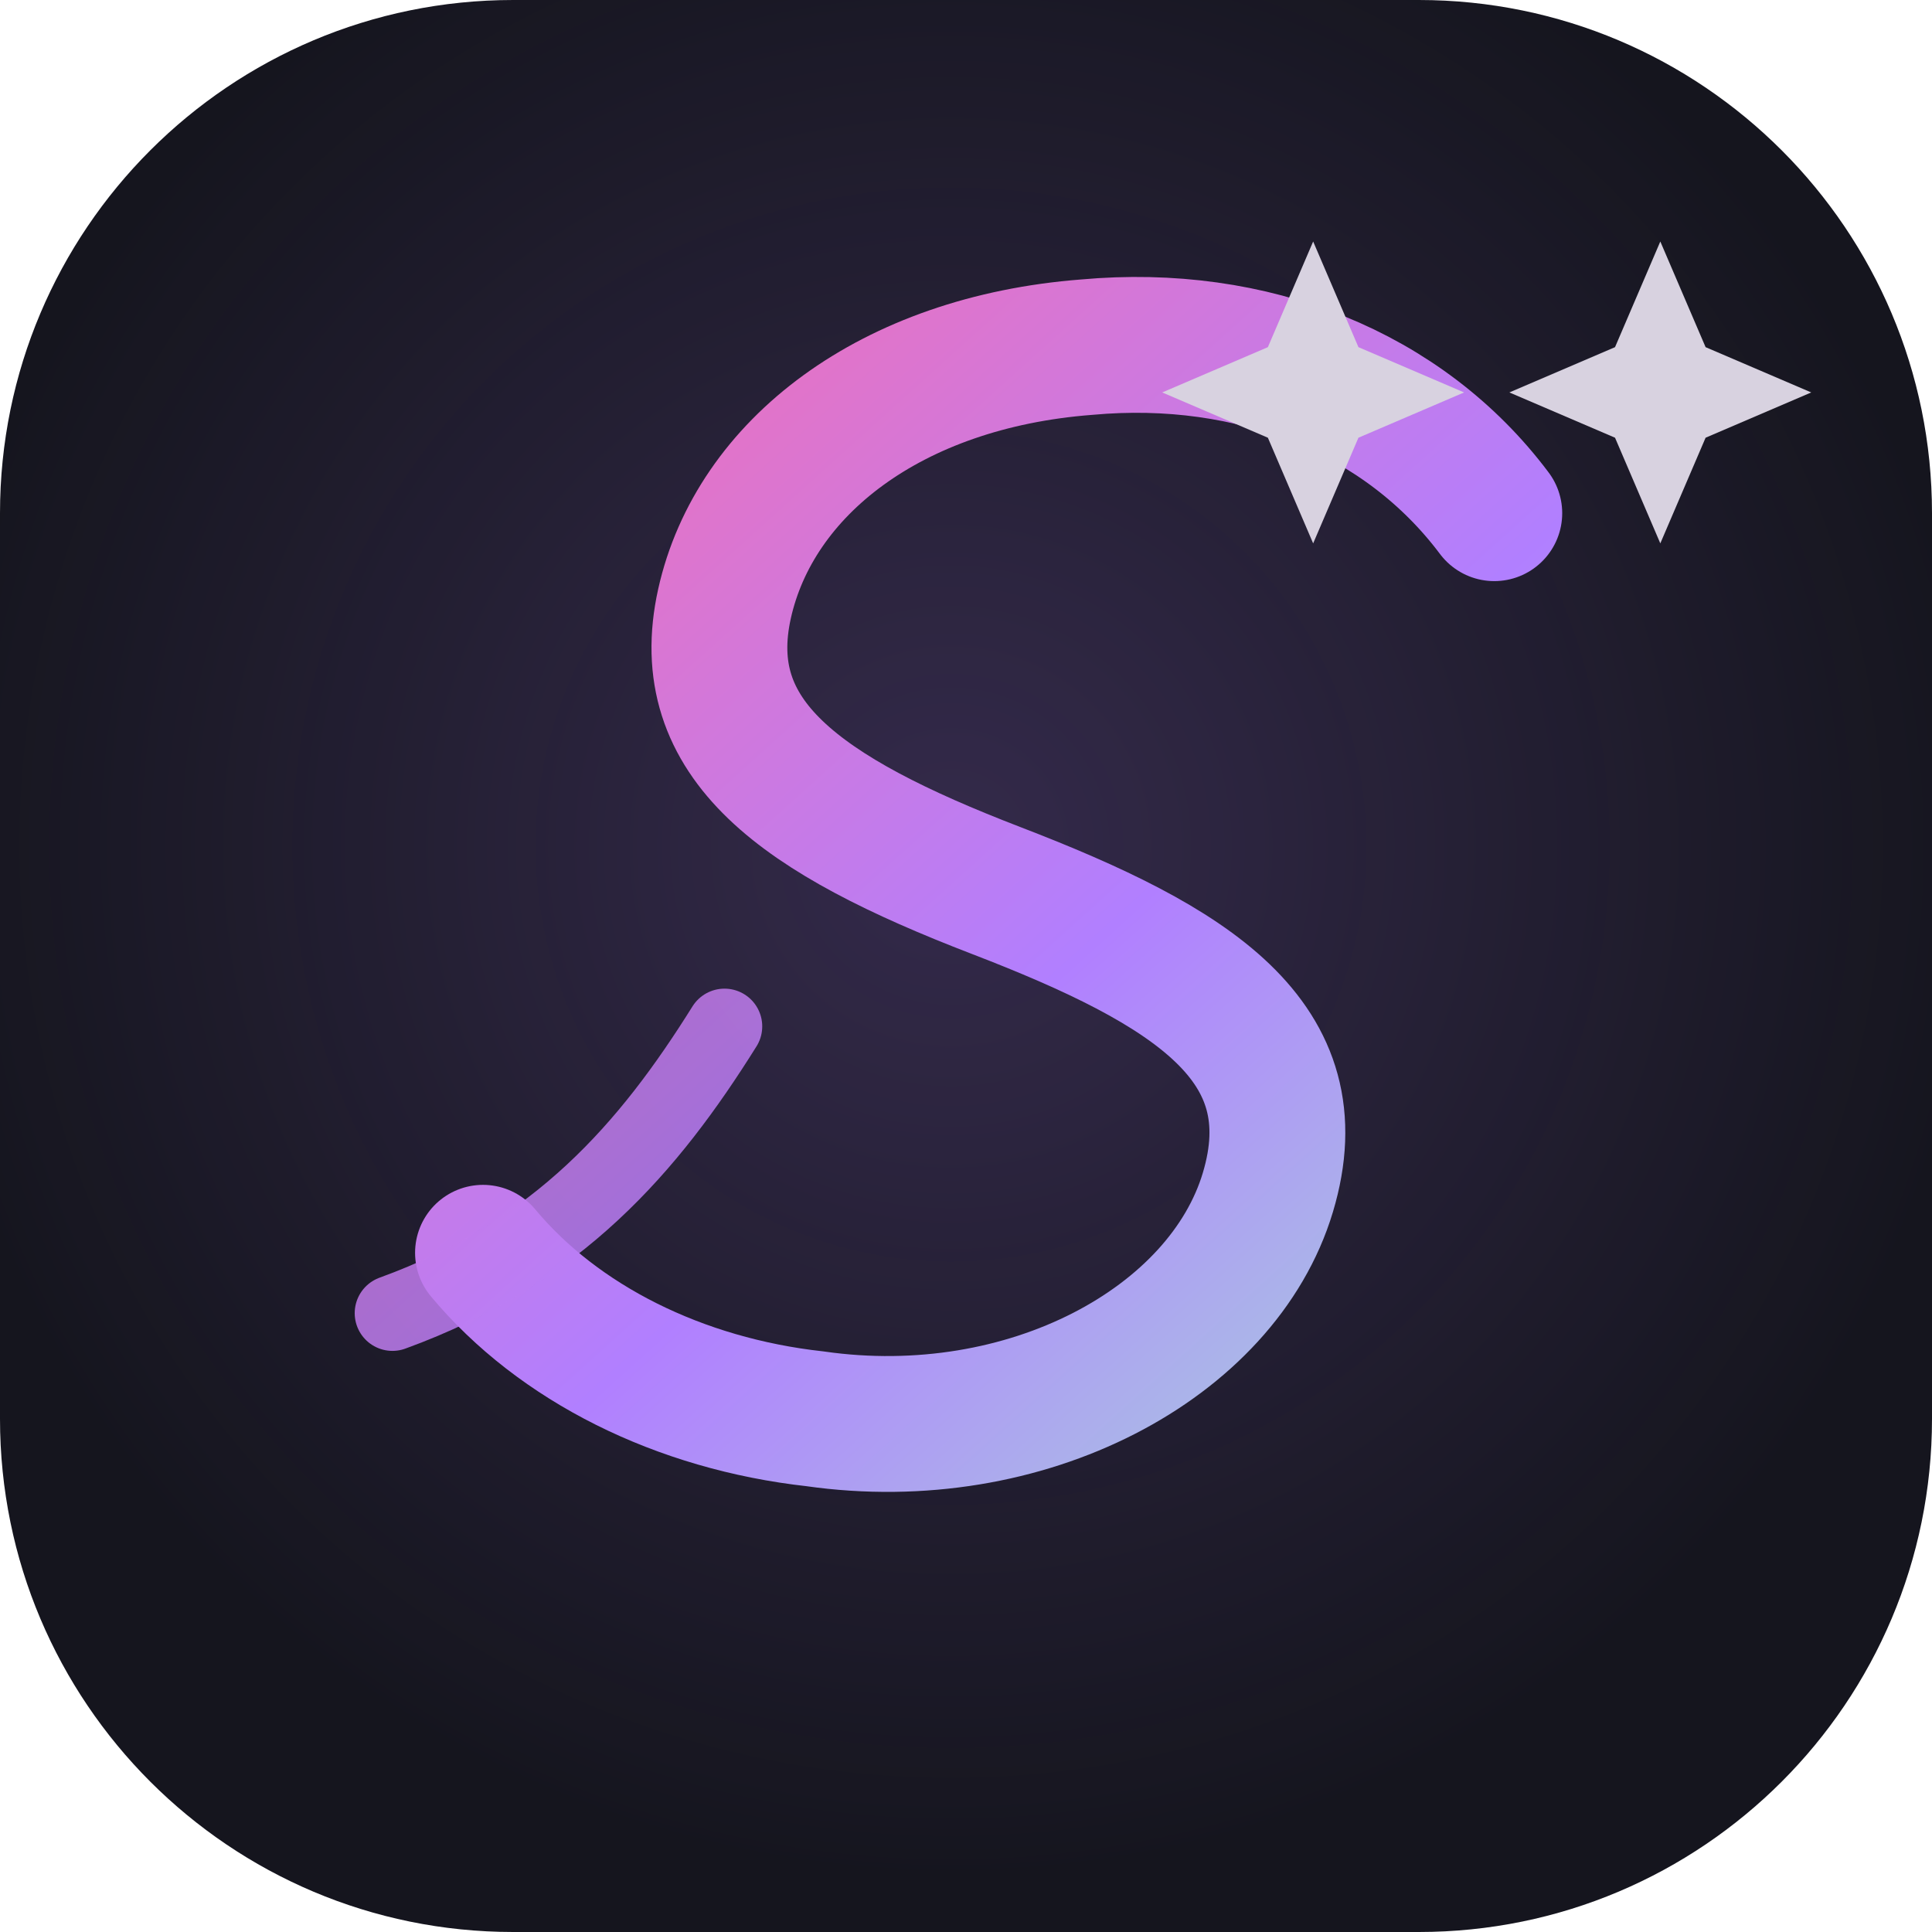
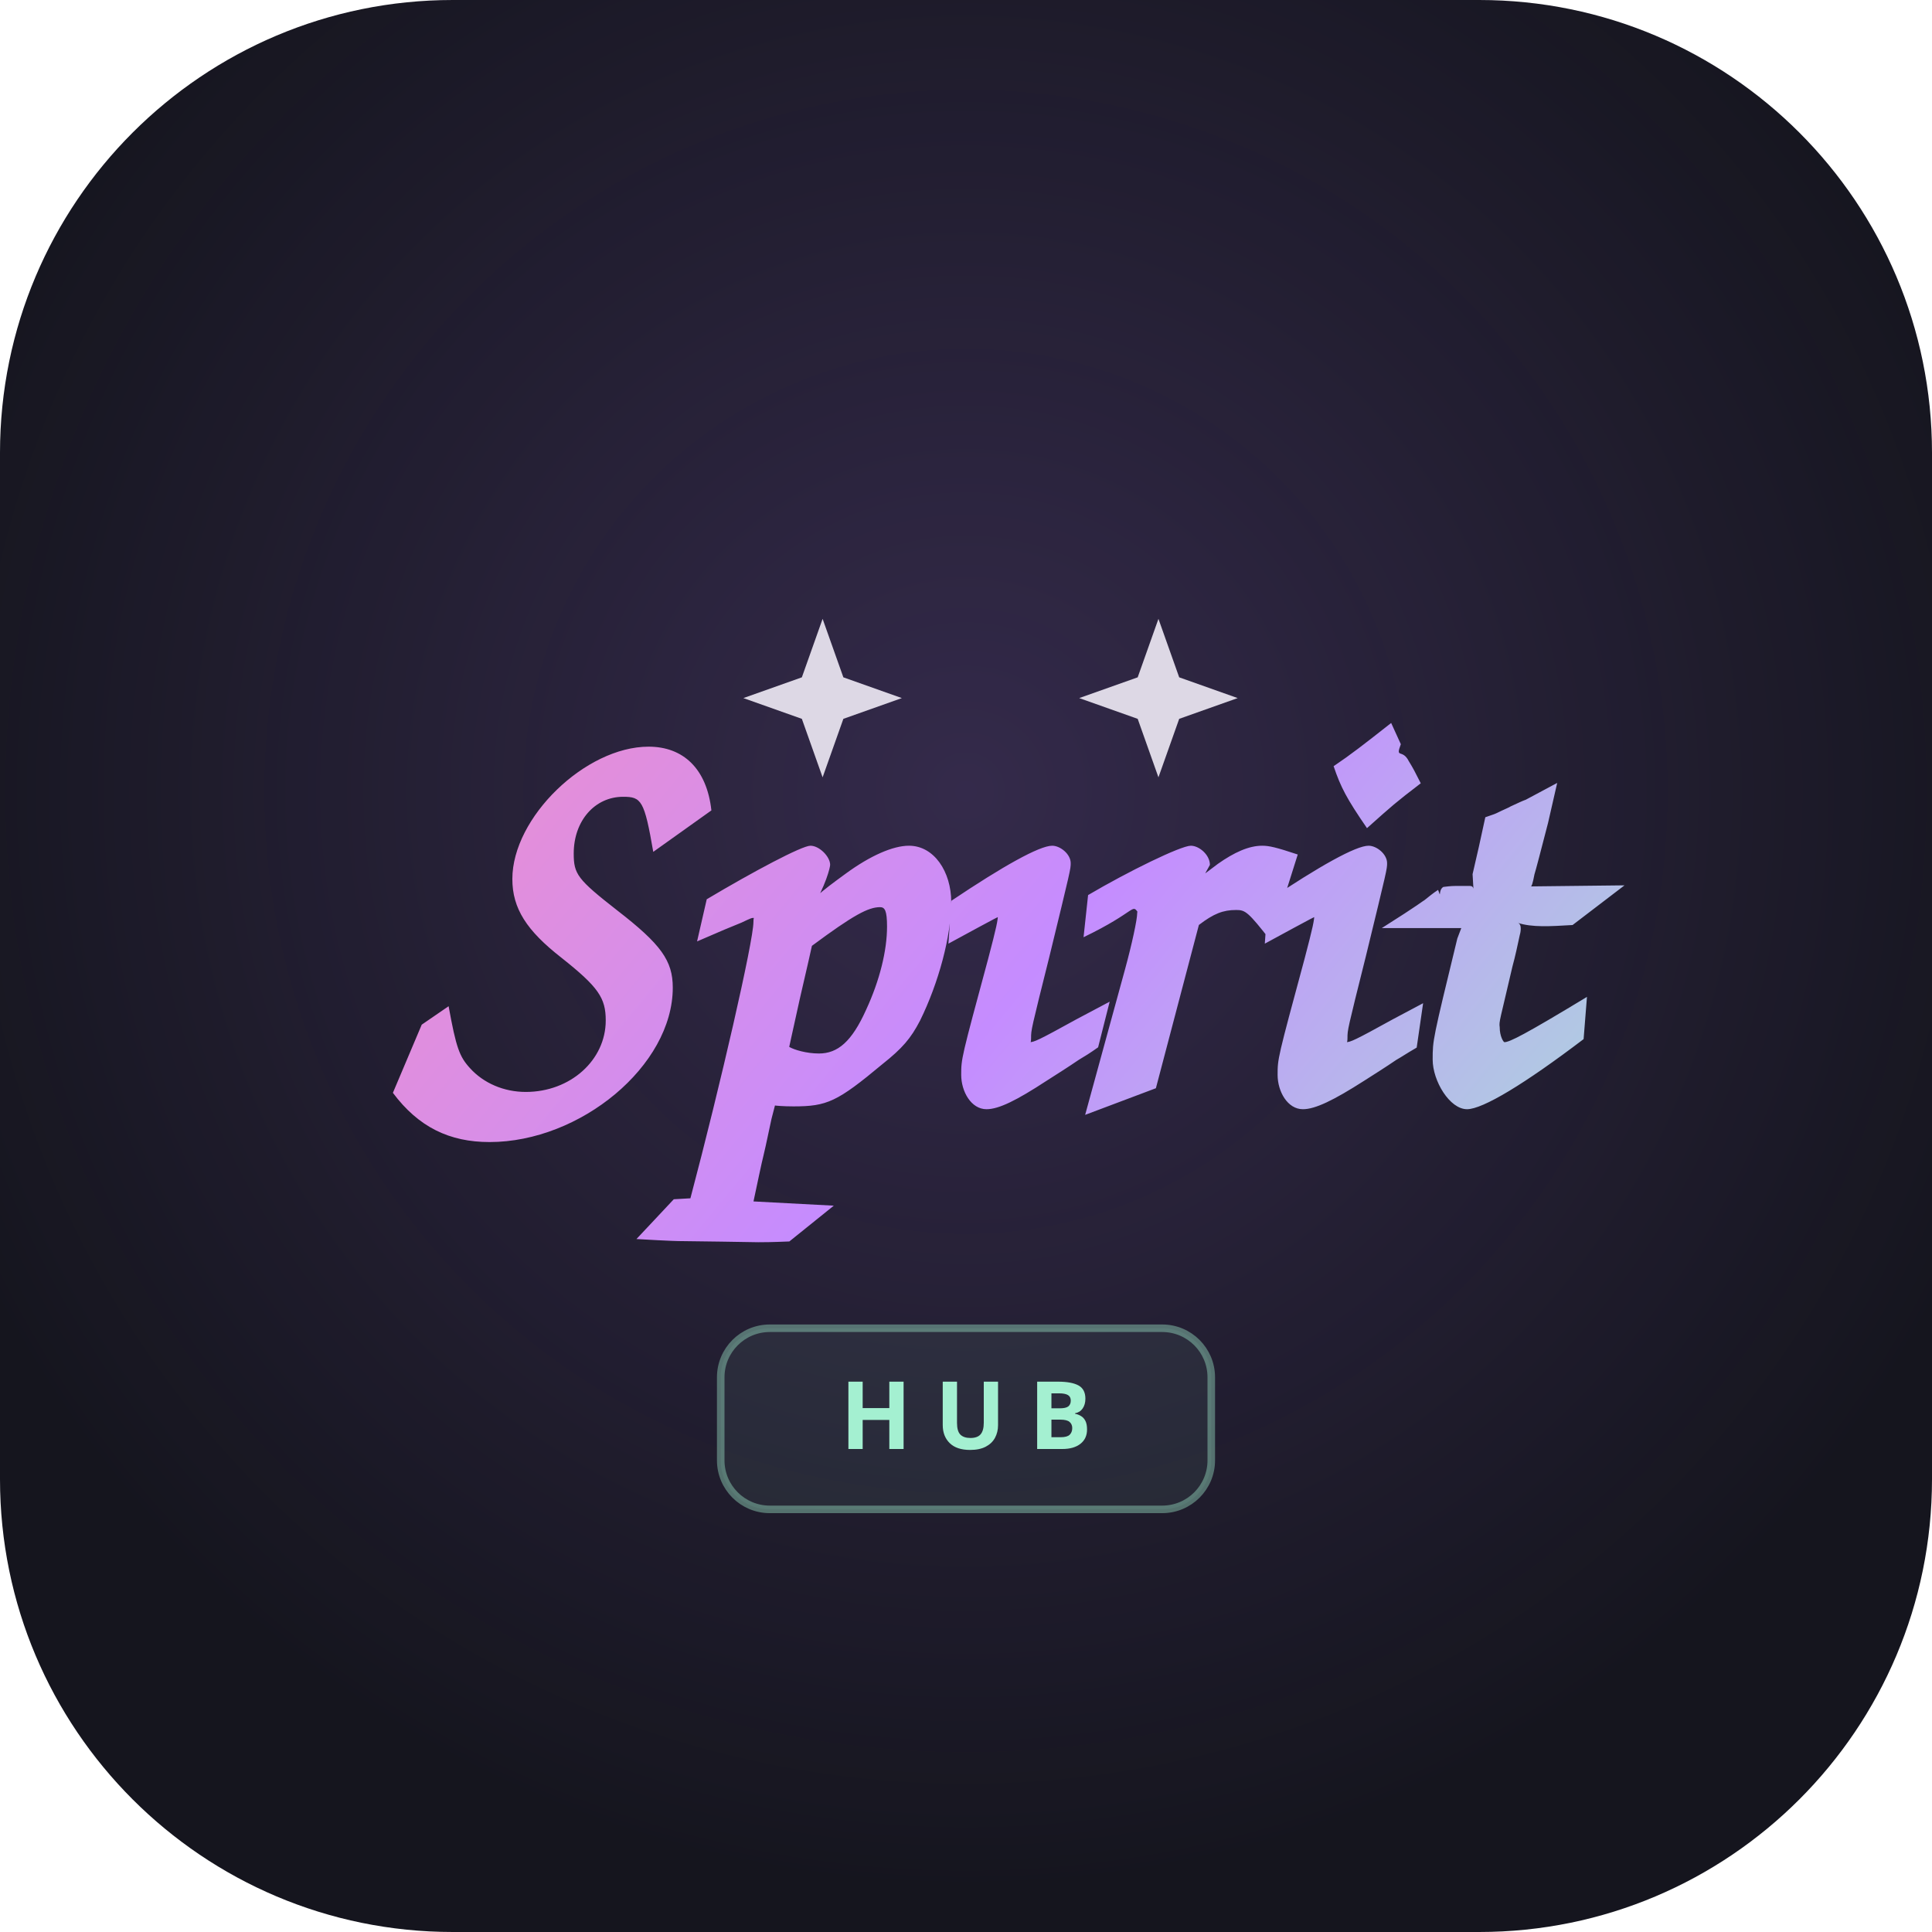
- <svg xmlns="http://www.w3.org/2000/svg" viewBox="0 0 128 128" role="img" aria-label="SpiritHUB">
+ <svg xmlns="http://www.w3.org/2000/svg" viewBox="0 0 512 512" role="img" aria-label="SpiritHUB app icon">
  <defs>
-     <linearGradient id="spirit-gradient" x1="22" y1="18" x2="105" y2="110" gradientUnits="userSpaceOnUse">
-       <stop stop-color="#ff6da8" />
-       <stop offset=".54" stop-color="#b17fff" />
+     <linearGradient id="spirit-gradient" x1="80" y1="100" x2="430" y2="390" gradientUnits="userSpaceOnUse">
+       <stop stop-color="#ff91b8" />
+       <stop offset=".55" stop-color="#c58cff" />
      <stop offset="1" stop-color="#a4f0d1" />
    </linearGradient>
-     <radialGradient id="spirit-glow" cx="0" cy="0" r="1" gradientTransform="matrix(0 69 -69 0 63 56)" gradientUnits="userSpaceOnUse">
+     <radialGradient id="spirit-glow" cx="0" cy="0" r="1" gradientTransform="matrix(0 290 -290 0 256 210)" gradientUnits="userSpaceOnUse">
      <stop stop-color="#b17fff" stop-opacity=".2" />
      <stop offset="1" stop-color="#b17fff" stop-opacity="0" />
    </radialGradient>
  </defs>
-   <rect width="128" height="128" rx="34" fill="#15151e" />
-   <rect width="128" height="128" rx="34" fill="url(#spirit-glow)" />
-   <path d="M99 34c-6-8-16-12-27-11-13 1-22 8-24 17-2 9 5 14 18 19 13 5 21 10 18 20-3 10-16 17-30 15-9-1-17-5-22-11" fill="none" stroke="url(#spirit-gradient)" stroke-linecap="round" stroke-width="9" />
-   <path d="m84 23 3-7 3 7 7 3-7 3-3 7-3-7-7-3 7-3Zm23 0 3-7 3 7 7 3-7 3-3 7-3-7-7-3 7-3Z" fill="#d8d2e0" />
-   <path d="M26 87c11-4 17-11 22-19" fill="none" stroke="url(#spirit-gradient)" stroke-linecap="round" stroke-width="5" opacity=".85" />
+   <rect width="512" height="512" rx="120" fill="#15151e" />
+   <rect width="512" height="512" rx="120" fill="url(#spirit-glow)" />
+   <text x="256" y="292" text-anchor="middle" textLength="430" lengthAdjust="spacingAndGlyphs" font-family="Dancing Script, Segoe Script, Brush Script MT, cursive" font-size="150" font-weight="700" fill="url(#spirit-gradient)">Spırit</text>
+   <path d="m218 164 5.5 15.5 15.5 5.5-15.5 5.5-5.5 15.5-5.5-15.5-15.5-5.5 15.5-5.5 5.5-15.5Zm89 0 5.5 15.5 15.5 5.5-15.5 5.5-5.5 15.5-5.5-15.5-15.5-5.5 15.5-5.5 5.5-15.5Z" fill="#ddd8e5" />
+   <rect x="191" y="352" width="130" height="48" rx="13" fill="#a4f0d111" stroke="#a4f0d166" stroke-width="2" />
+   <text x="256" y="384" text-anchor="middle" font-family="Space Grotesk, Segoe UI, sans-serif" font-size="25" font-weight="700" letter-spacing="6" fill="#a4f0d1">HUB</text>
</svg>
